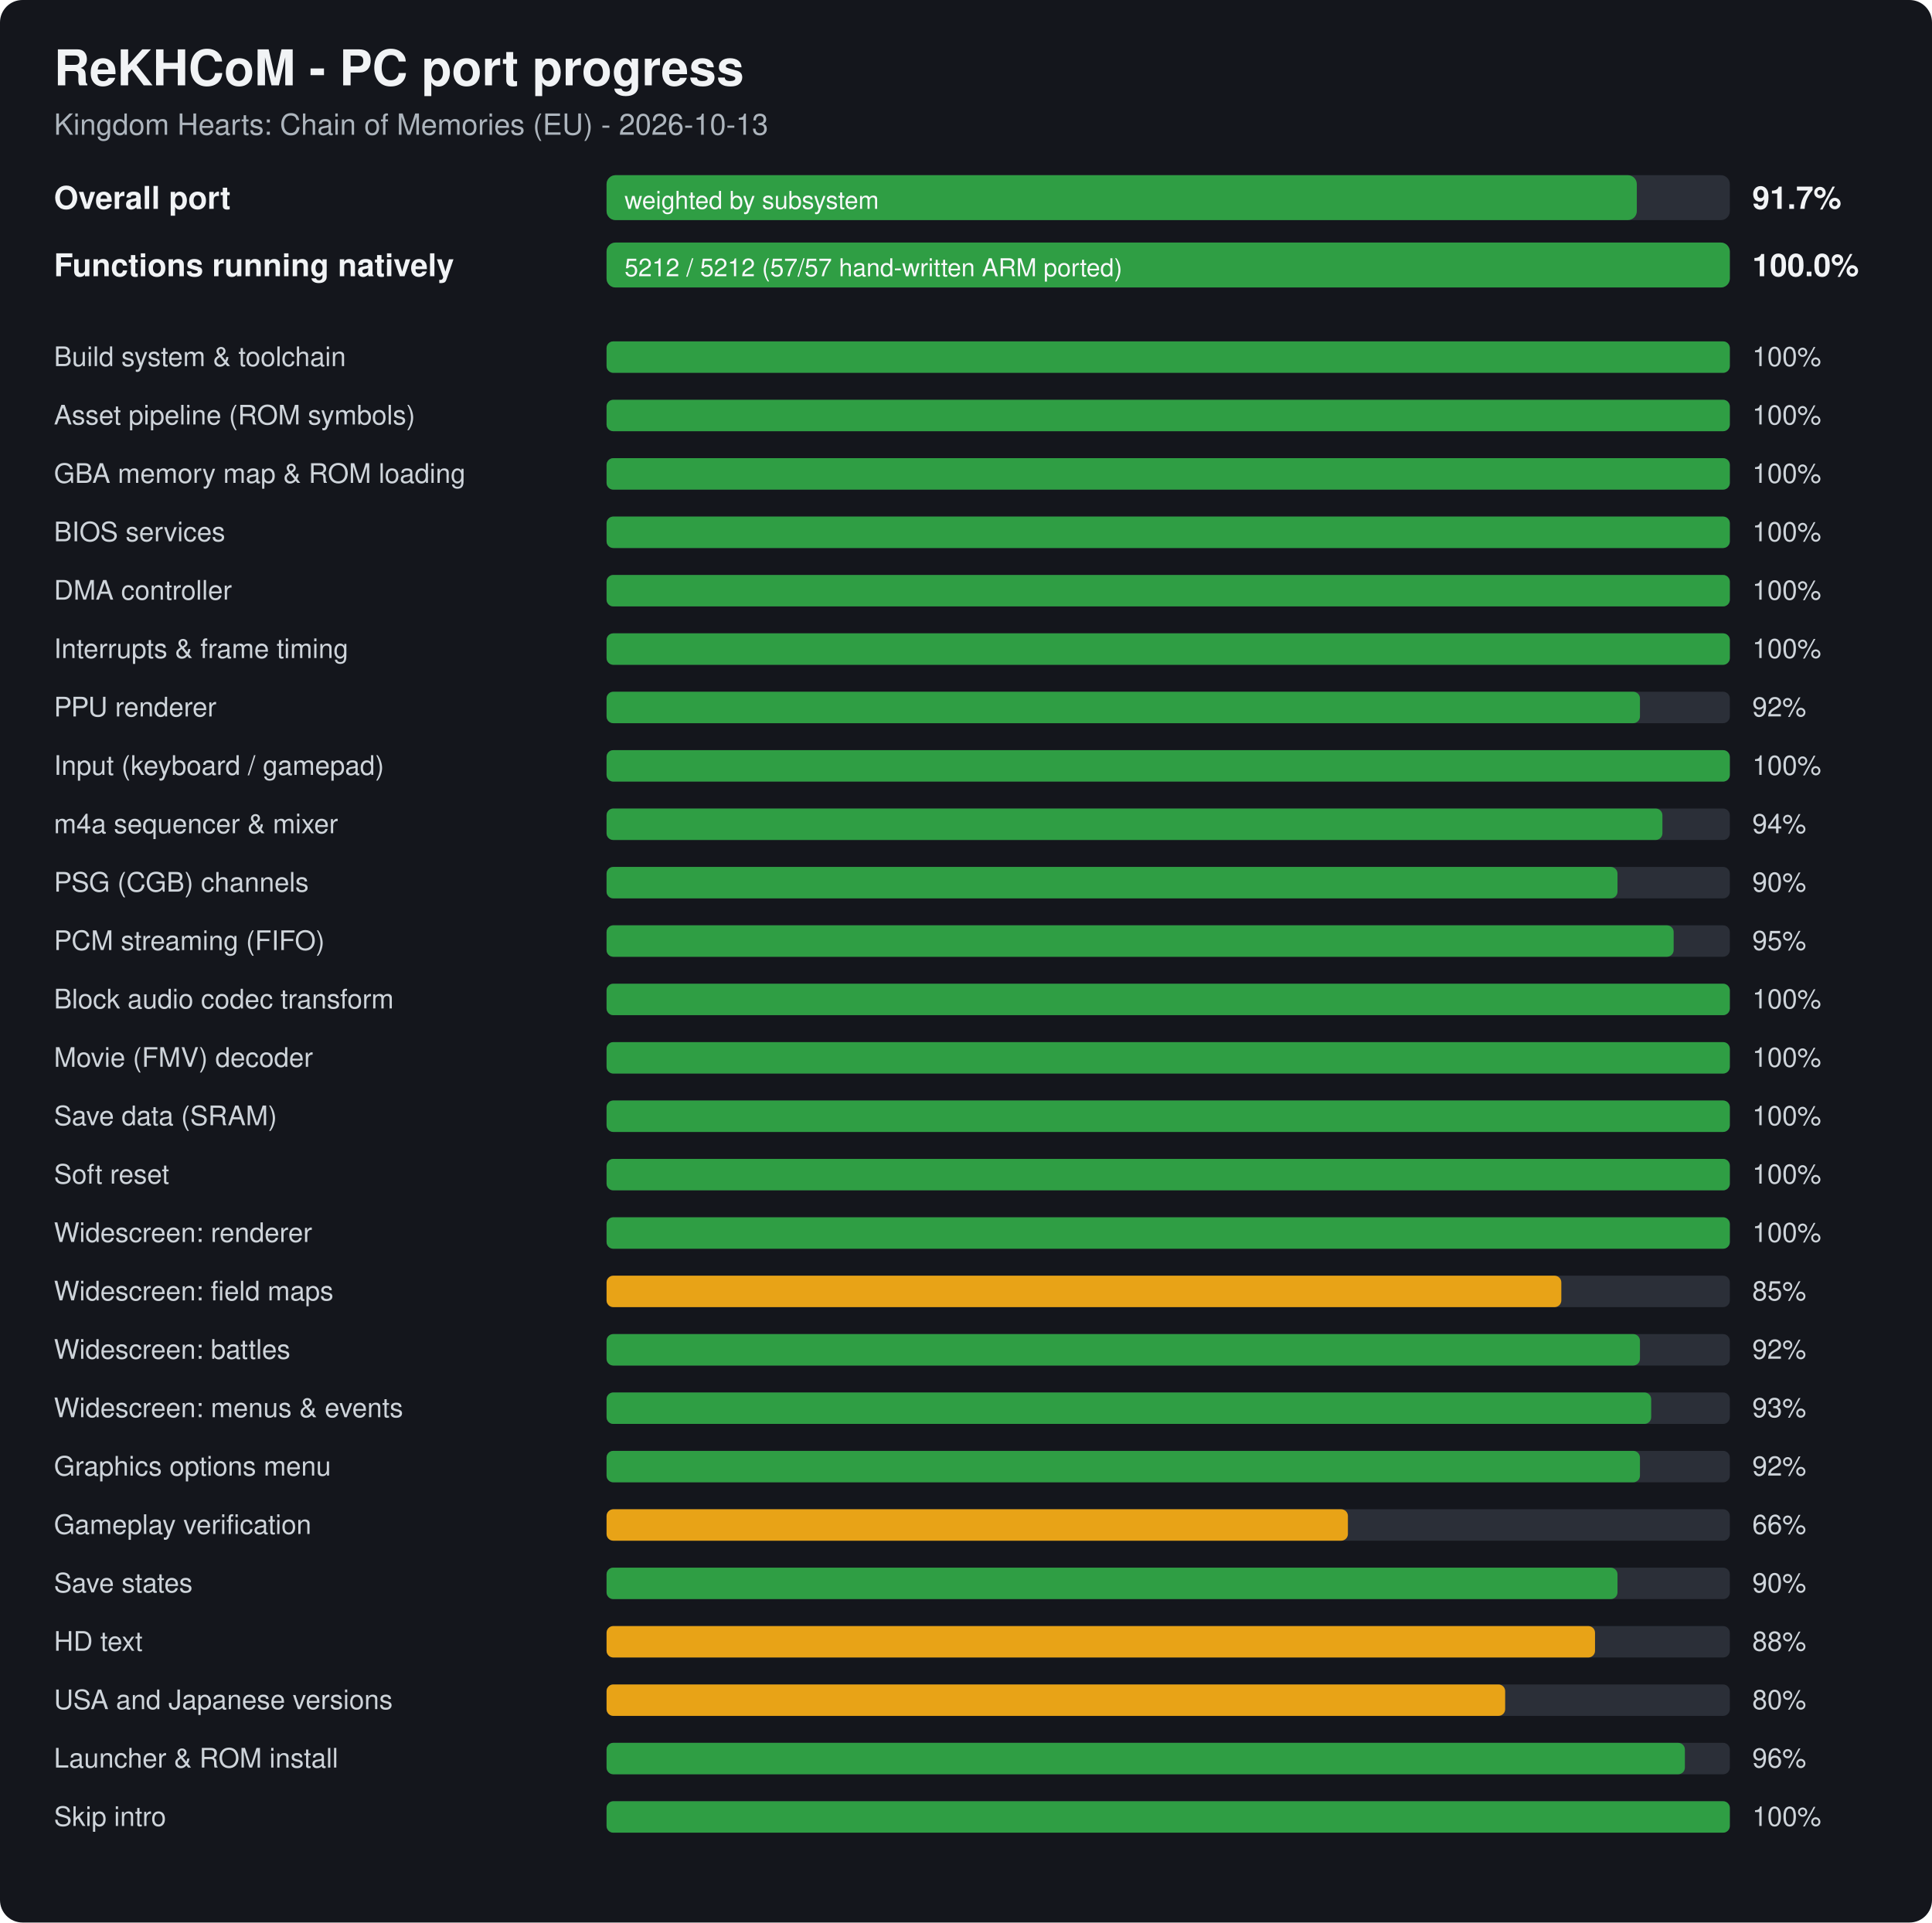
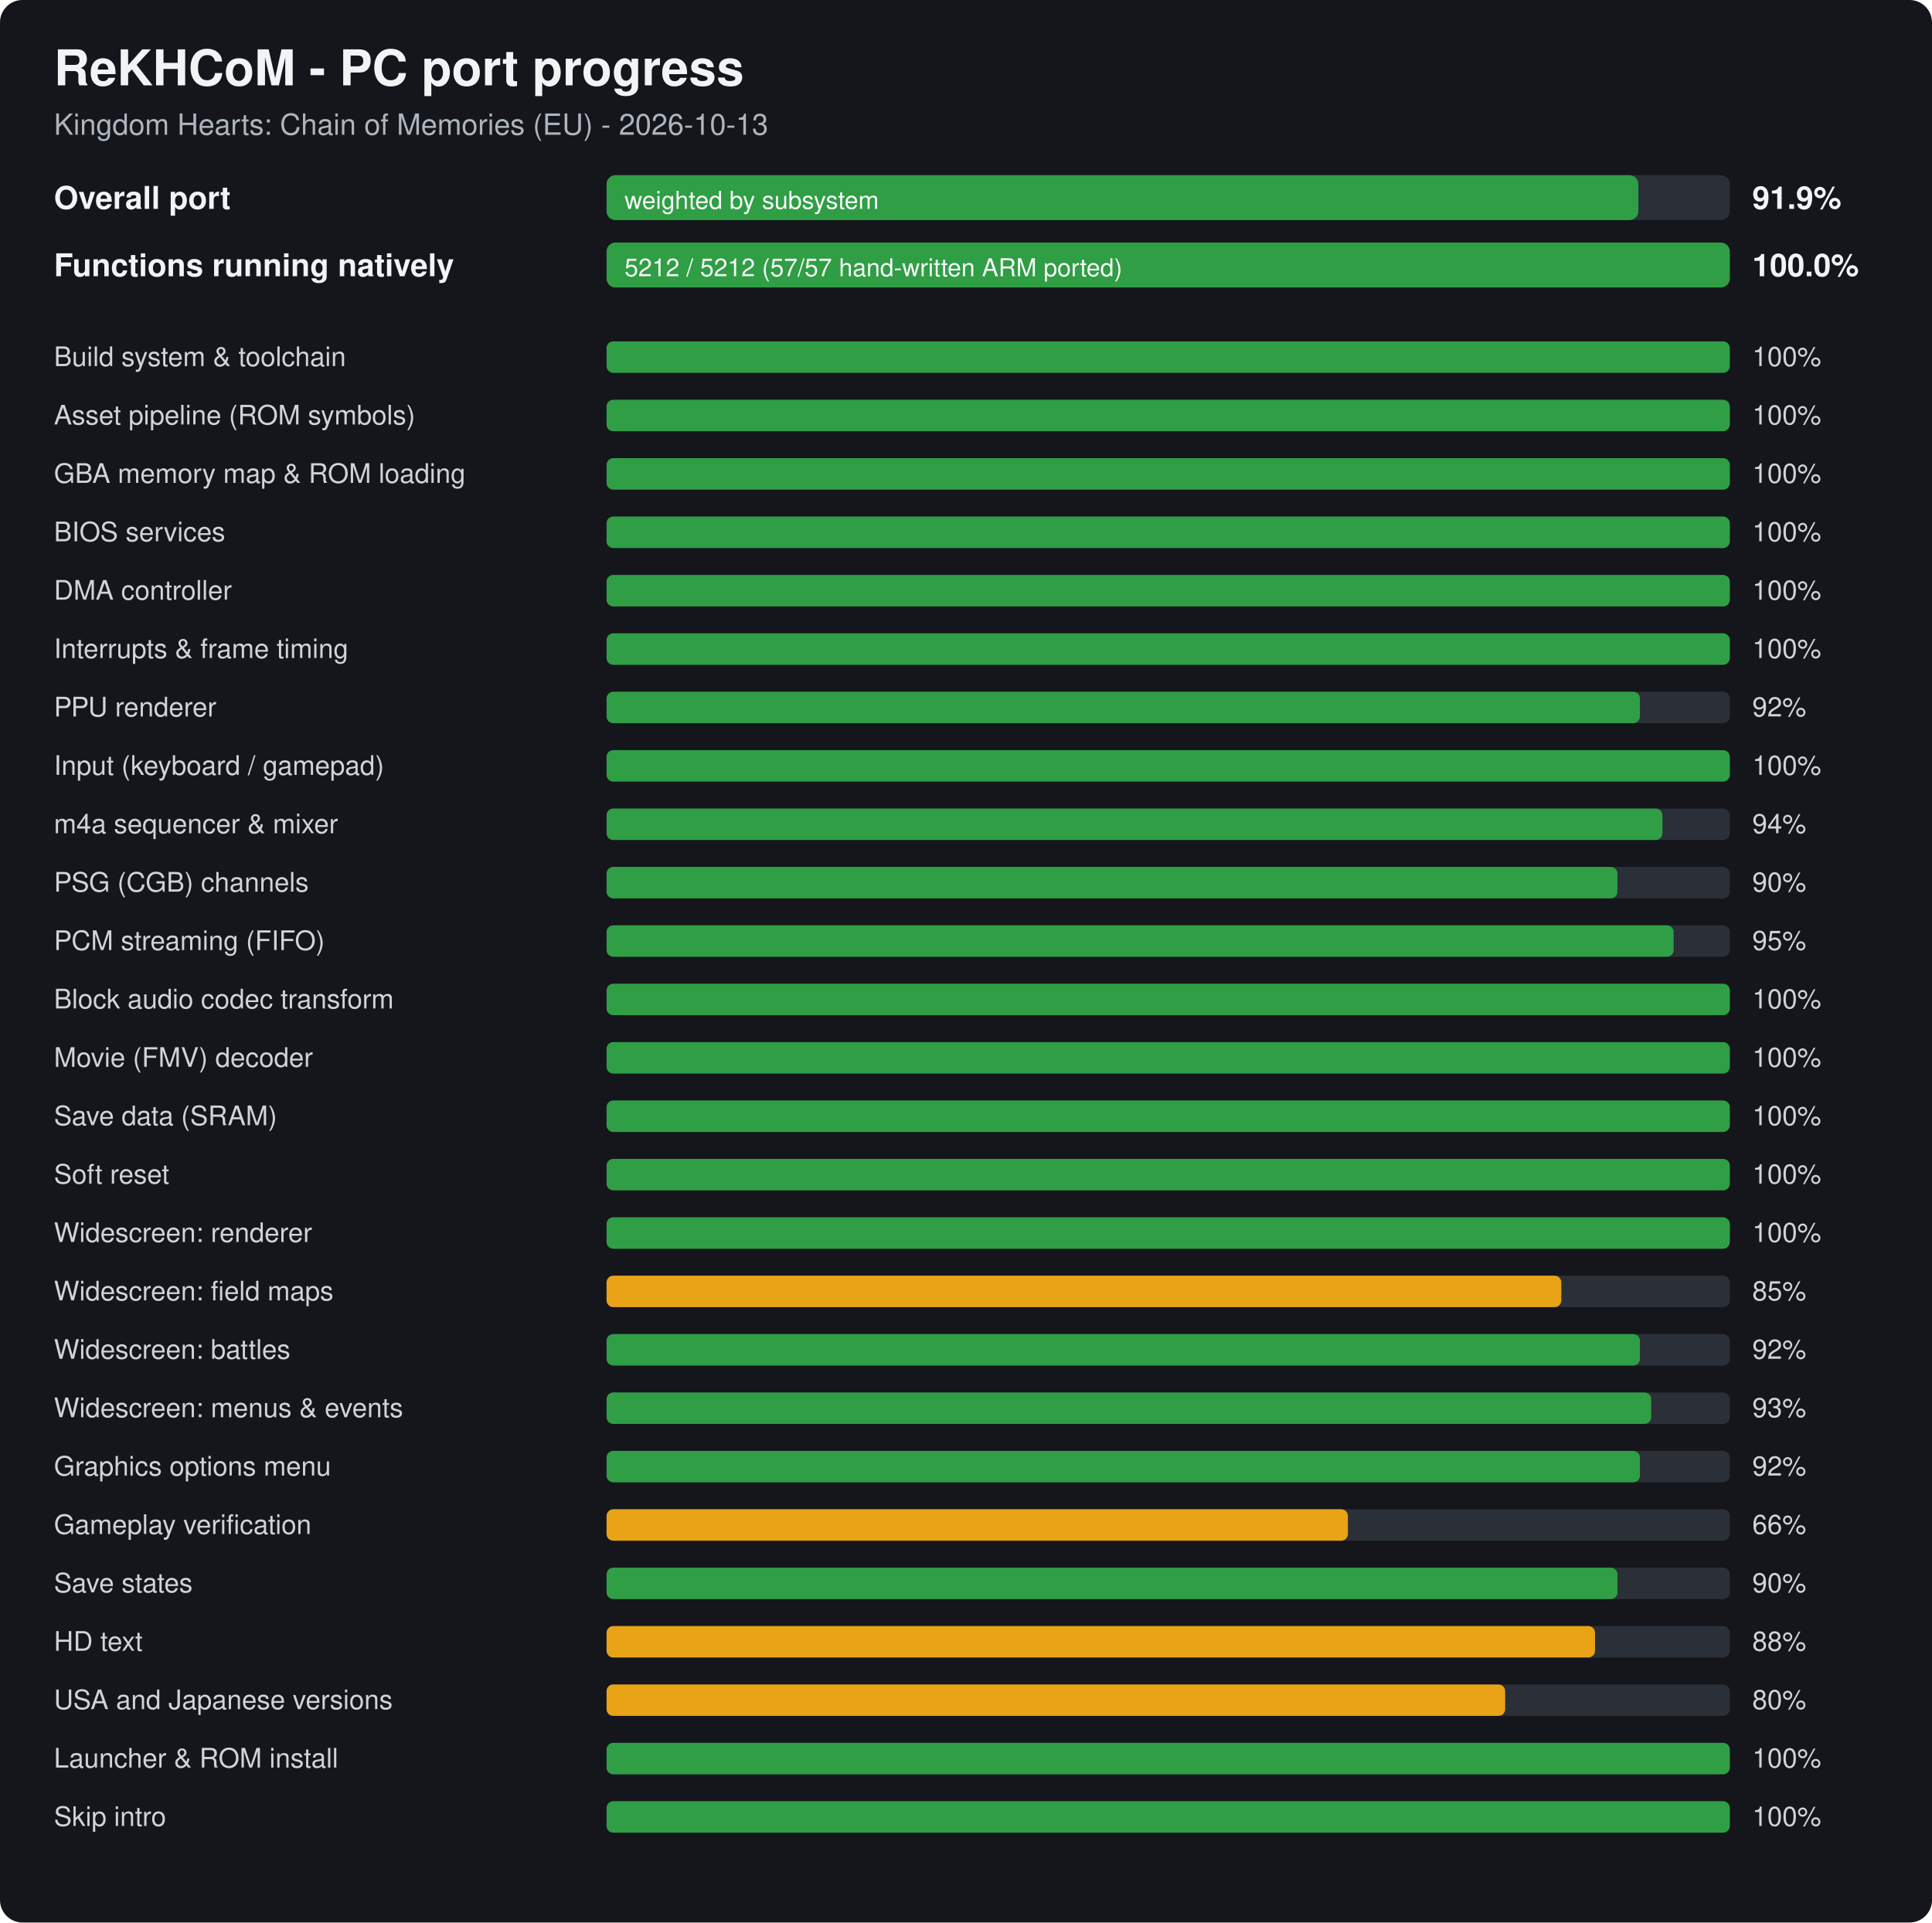
<svg xmlns="http://www.w3.org/2000/svg" width="860" height="856" viewBox="0 0 860 856" font-family="Segoe UI, Helvetica, Arial, sans-serif">
  <rect width="860" height="856" rx="10" fill="#14161c" />
  <text x="24" y="38" font-size="22" font-weight="700" fill="#f1f3f5">ReKHCoM - PC port progress</text>
  <text x="24" y="60" font-size="13" fill="#adb5bd">Kingdom Hearts: Chain of Memories (EU) - 2026-10-13</text>
  <text x="24" y="93" font-size="14" font-weight="600" fill="#f1f3f5">Overall port</text>
  <rect x="270" y="78" width="500" height="20" rx="4" fill="#2b2f38" />
-   <rect x="270" y="78" width="458.6" height="20" rx="4" fill="#2f9e44" />
-   <text x="780" y="93" font-size="14" font-weight="700" fill="#f1f3f5">91.7%</text>
+   <rect x="270" y="78" width="459.3" height="20" rx="4" fill="#2f9e44" />
+   <text x="780" y="93" font-size="14" font-weight="700" fill="#f1f3f5">91.9%</text>
  <text x="278" y="93" font-size="11" fill="#f8f9fa">weighted by subsystem</text>
  <text x="24" y="123" font-size="14" font-weight="600" fill="#f1f3f5">Functions running natively</text>
  <rect x="270" y="108" width="500" height="20" rx="4" fill="#2b2f38" />
  <rect x="270" y="108" width="500.0" height="20" rx="4" fill="#2f9e44" />
  <text x="780" y="123" font-size="14" font-weight="700" fill="#f1f3f5">100.0%</text>
  <text x="278" y="123" font-size="11" fill="#f8f9fa">5212 / 5212 (57/57 hand-written ARM ported)</text>
  <text x="24" y="163" font-size="12" fill="#ced4da">Build system &amp; toolchain</text>
  <rect x="270" y="152" width="500" height="14" rx="3" fill="#2b2f38" />
  <rect x="270" y="152" width="500.0" height="14" rx="3" fill="#2f9e44" />
  <text x="780" y="163" font-size="12" fill="#ced4da">100%</text>
  <text x="24" y="189" font-size="12" fill="#ced4da">Asset pipeline (ROM symbols)</text>
  <rect x="270" y="178" width="500" height="14" rx="3" fill="#2b2f38" />
  <rect x="270" y="178" width="500.0" height="14" rx="3" fill="#2f9e44" />
  <text x="780" y="189" font-size="12" fill="#ced4da">100%</text>
  <text x="24" y="215" font-size="12" fill="#ced4da">GBA memory map &amp; ROM loading</text>
  <rect x="270" y="204" width="500" height="14" rx="3" fill="#2b2f38" />
  <rect x="270" y="204" width="500.0" height="14" rx="3" fill="#2f9e44" />
  <text x="780" y="215" font-size="12" fill="#ced4da">100%</text>
  <text x="24" y="241" font-size="12" fill="#ced4da">BIOS services</text>
  <rect x="270" y="230" width="500" height="14" rx="3" fill="#2b2f38" />
  <rect x="270" y="230" width="500.0" height="14" rx="3" fill="#2f9e44" />
  <text x="780" y="241" font-size="12" fill="#ced4da">100%</text>
  <text x="24" y="267" font-size="12" fill="#ced4da">DMA controller</text>
  <rect x="270" y="256" width="500" height="14" rx="3" fill="#2b2f38" />
  <rect x="270" y="256" width="500.0" height="14" rx="3" fill="#2f9e44" />
  <text x="780" y="267" font-size="12" fill="#ced4da">100%</text>
  <text x="24" y="293" font-size="12" fill="#ced4da">Interrupts &amp; frame timing</text>
  <rect x="270" y="282" width="500" height="14" rx="3" fill="#2b2f38" />
  <rect x="270" y="282" width="500.0" height="14" rx="3" fill="#2f9e44" />
  <text x="780" y="293" font-size="12" fill="#ced4da">100%</text>
  <text x="24" y="319" font-size="12" fill="#ced4da">PPU renderer</text>
  <rect x="270" y="308" width="500" height="14" rx="3" fill="#2b2f38" />
  <rect x="270" y="308" width="460.0" height="14" rx="3" fill="#2f9e44" />
  <text x="780" y="319" font-size="12" fill="#ced4da">92%</text>
  <text x="24" y="345" font-size="12" fill="#ced4da">Input (keyboard / gamepad)</text>
  <rect x="270" y="334" width="500" height="14" rx="3" fill="#2b2f38" />
  <rect x="270" y="334" width="500.0" height="14" rx="3" fill="#2f9e44" />
  <text x="780" y="345" font-size="12" fill="#ced4da">100%</text>
  <text x="24" y="371" font-size="12" fill="#ced4da">m4a sequencer &amp; mixer</text>
  <rect x="270" y="360" width="500" height="14" rx="3" fill="#2b2f38" />
  <rect x="270" y="360" width="470.0" height="14" rx="3" fill="#2f9e44" />
  <text x="780" y="371" font-size="12" fill="#ced4da">94%</text>
  <text x="24" y="397" font-size="12" fill="#ced4da">PSG (CGB) channels</text>
  <rect x="270" y="386" width="500" height="14" rx="3" fill="#2b2f38" />
  <rect x="270" y="386" width="450.0" height="14" rx="3" fill="#2f9e44" />
  <text x="780" y="397" font-size="12" fill="#ced4da">90%</text>
  <text x="24" y="423" font-size="12" fill="#ced4da">PCM streaming (FIFO)</text>
  <rect x="270" y="412" width="500" height="14" rx="3" fill="#2b2f38" />
  <rect x="270" y="412" width="475.0" height="14" rx="3" fill="#2f9e44" />
  <text x="780" y="423" font-size="12" fill="#ced4da">95%</text>
  <text x="24" y="449" font-size="12" fill="#ced4da">Block audio codec transform</text>
  <rect x="270" y="438" width="500" height="14" rx="3" fill="#2b2f38" />
  <rect x="270" y="438" width="500.0" height="14" rx="3" fill="#2f9e44" />
  <text x="780" y="449" font-size="12" fill="#ced4da">100%</text>
  <text x="24" y="475" font-size="12" fill="#ced4da">Movie (FMV) decoder</text>
  <rect x="270" y="464" width="500" height="14" rx="3" fill="#2b2f38" />
  <rect x="270" y="464" width="500.0" height="14" rx="3" fill="#2f9e44" />
  <text x="780" y="475" font-size="12" fill="#ced4da">100%</text>
  <text x="24" y="501" font-size="12" fill="#ced4da">Save data (SRAM)</text>
  <rect x="270" y="490" width="500" height="14" rx="3" fill="#2b2f38" />
  <rect x="270" y="490" width="500.0" height="14" rx="3" fill="#2f9e44" />
  <text x="780" y="501" font-size="12" fill="#ced4da">100%</text>
  <text x="24" y="527" font-size="12" fill="#ced4da">Soft reset</text>
  <rect x="270" y="516" width="500" height="14" rx="3" fill="#2b2f38" />
  <rect x="270" y="516" width="500.0" height="14" rx="3" fill="#2f9e44" />
  <text x="780" y="527" font-size="12" fill="#ced4da">100%</text>
  <text x="24" y="553" font-size="12" fill="#ced4da">Widescreen: renderer</text>
  <rect x="270" y="542" width="500" height="14" rx="3" fill="#2b2f38" />
  <rect x="270" y="542" width="500.0" height="14" rx="3" fill="#2f9e44" />
  <text x="780" y="553" font-size="12" fill="#ced4da">100%</text>
  <text x="24" y="579" font-size="12" fill="#ced4da">Widescreen: field maps</text>
  <rect x="270" y="568" width="500" height="14" rx="3" fill="#2b2f38" />
  <rect x="270" y="568" width="425.0" height="14" rx="3" fill="#e8a317" />
  <text x="780" y="579" font-size="12" fill="#ced4da">85%</text>
  <text x="24" y="605" font-size="12" fill="#ced4da">Widescreen: battles</text>
  <rect x="270" y="594" width="500" height="14" rx="3" fill="#2b2f38" />
  <rect x="270" y="594" width="460.0" height="14" rx="3" fill="#2f9e44" />
  <text x="780" y="605" font-size="12" fill="#ced4da">92%</text>
  <text x="24" y="631" font-size="12" fill="#ced4da">Widescreen: menus &amp; events</text>
  <rect x="270" y="620" width="500" height="14" rx="3" fill="#2b2f38" />
  <rect x="270" y="620" width="465.0" height="14" rx="3" fill="#2f9e44" />
  <text x="780" y="631" font-size="12" fill="#ced4da">93%</text>
  <text x="24" y="657" font-size="12" fill="#ced4da">Graphics options menu</text>
  <rect x="270" y="646" width="500" height="14" rx="3" fill="#2b2f38" />
  <rect x="270" y="646" width="460.0" height="14" rx="3" fill="#2f9e44" />
  <text x="780" y="657" font-size="12" fill="#ced4da">92%</text>
  <text x="24" y="683" font-size="12" fill="#ced4da">Gameplay verification</text>
  <rect x="270" y="672" width="500" height="14" rx="3" fill="#2b2f38" />
  <rect x="270" y="672" width="330.0" height="14" rx="3" fill="#e8a317" />
  <text x="780" y="683" font-size="12" fill="#ced4da">66%</text>
  <text x="24" y="709" font-size="12" fill="#ced4da">Save states</text>
  <rect x="270" y="698" width="500" height="14" rx="3" fill="#2b2f38" />
  <rect x="270" y="698" width="450.0" height="14" rx="3" fill="#2f9e44" />
  <text x="780" y="709" font-size="12" fill="#ced4da">90%</text>
  <text x="24" y="735" font-size="12" fill="#ced4da">HD text</text>
  <rect x="270" y="724" width="500" height="14" rx="3" fill="#2b2f38" />
  <rect x="270" y="724" width="440.0" height="14" rx="3" fill="#e8a317" />
  <text x="780" y="735" font-size="12" fill="#ced4da">88%</text>
  <text x="24" y="761" font-size="12" fill="#ced4da">USA and Japanese versions</text>
  <rect x="270" y="750" width="500" height="14" rx="3" fill="#2b2f38" />
  <rect x="270" y="750" width="400.0" height="14" rx="3" fill="#e8a317" />
  <text x="780" y="761" font-size="12" fill="#ced4da">80%</text>
  <text x="24" y="787" font-size="12" fill="#ced4da">Launcher &amp; ROM install</text>
  <rect x="270" y="776" width="500" height="14" rx="3" fill="#2b2f38" />
-   <rect x="270" y="776" width="480.0" height="14" rx="3" fill="#2f9e44" />
-   <text x="780" y="787" font-size="12" fill="#ced4da">96%</text>
+   <rect x="270" y="776" width="500.0" height="14" rx="3" fill="#2f9e44" />
+   <text x="780" y="787" font-size="12" fill="#ced4da">100%</text>
  <text x="24" y="813" font-size="12" fill="#ced4da">Skip intro</text>
  <rect x="270" y="802" width="500" height="14" rx="3" fill="#2b2f38" />
  <rect x="270" y="802" width="500.0" height="14" rx="3" fill="#2f9e44" />
  <text x="780" y="813" font-size="12" fill="#ced4da">100%</text>
</svg>
